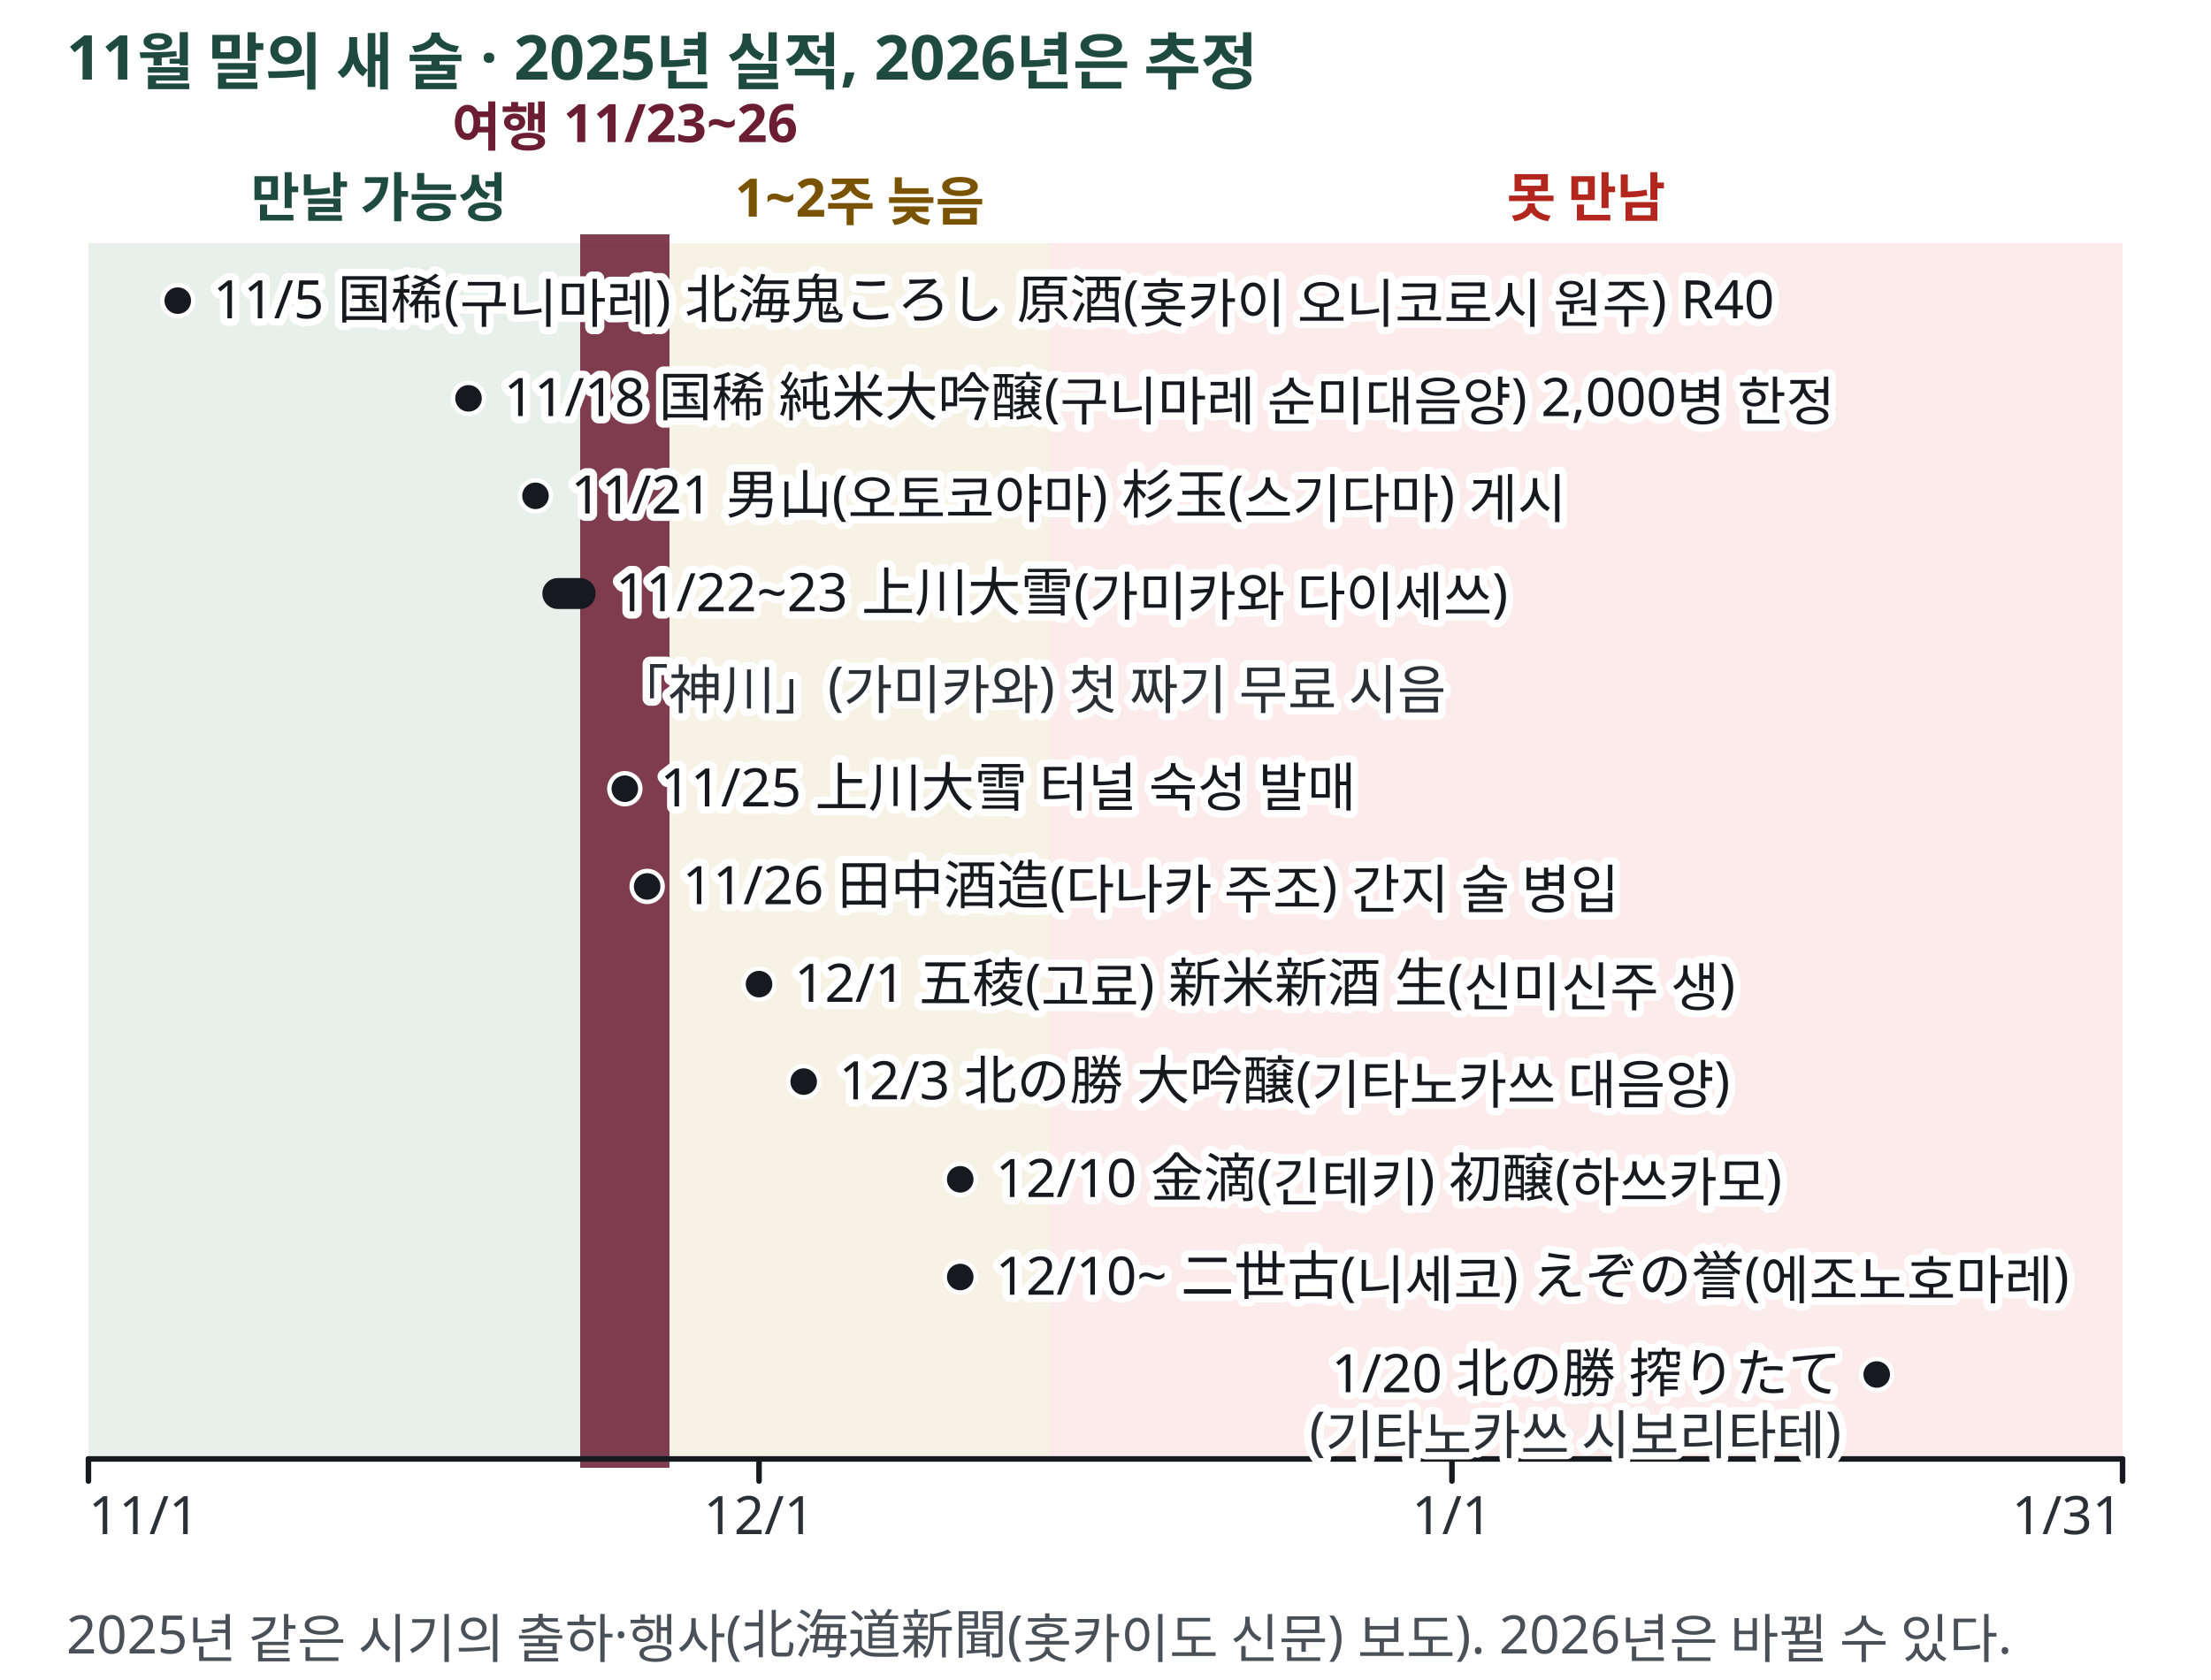
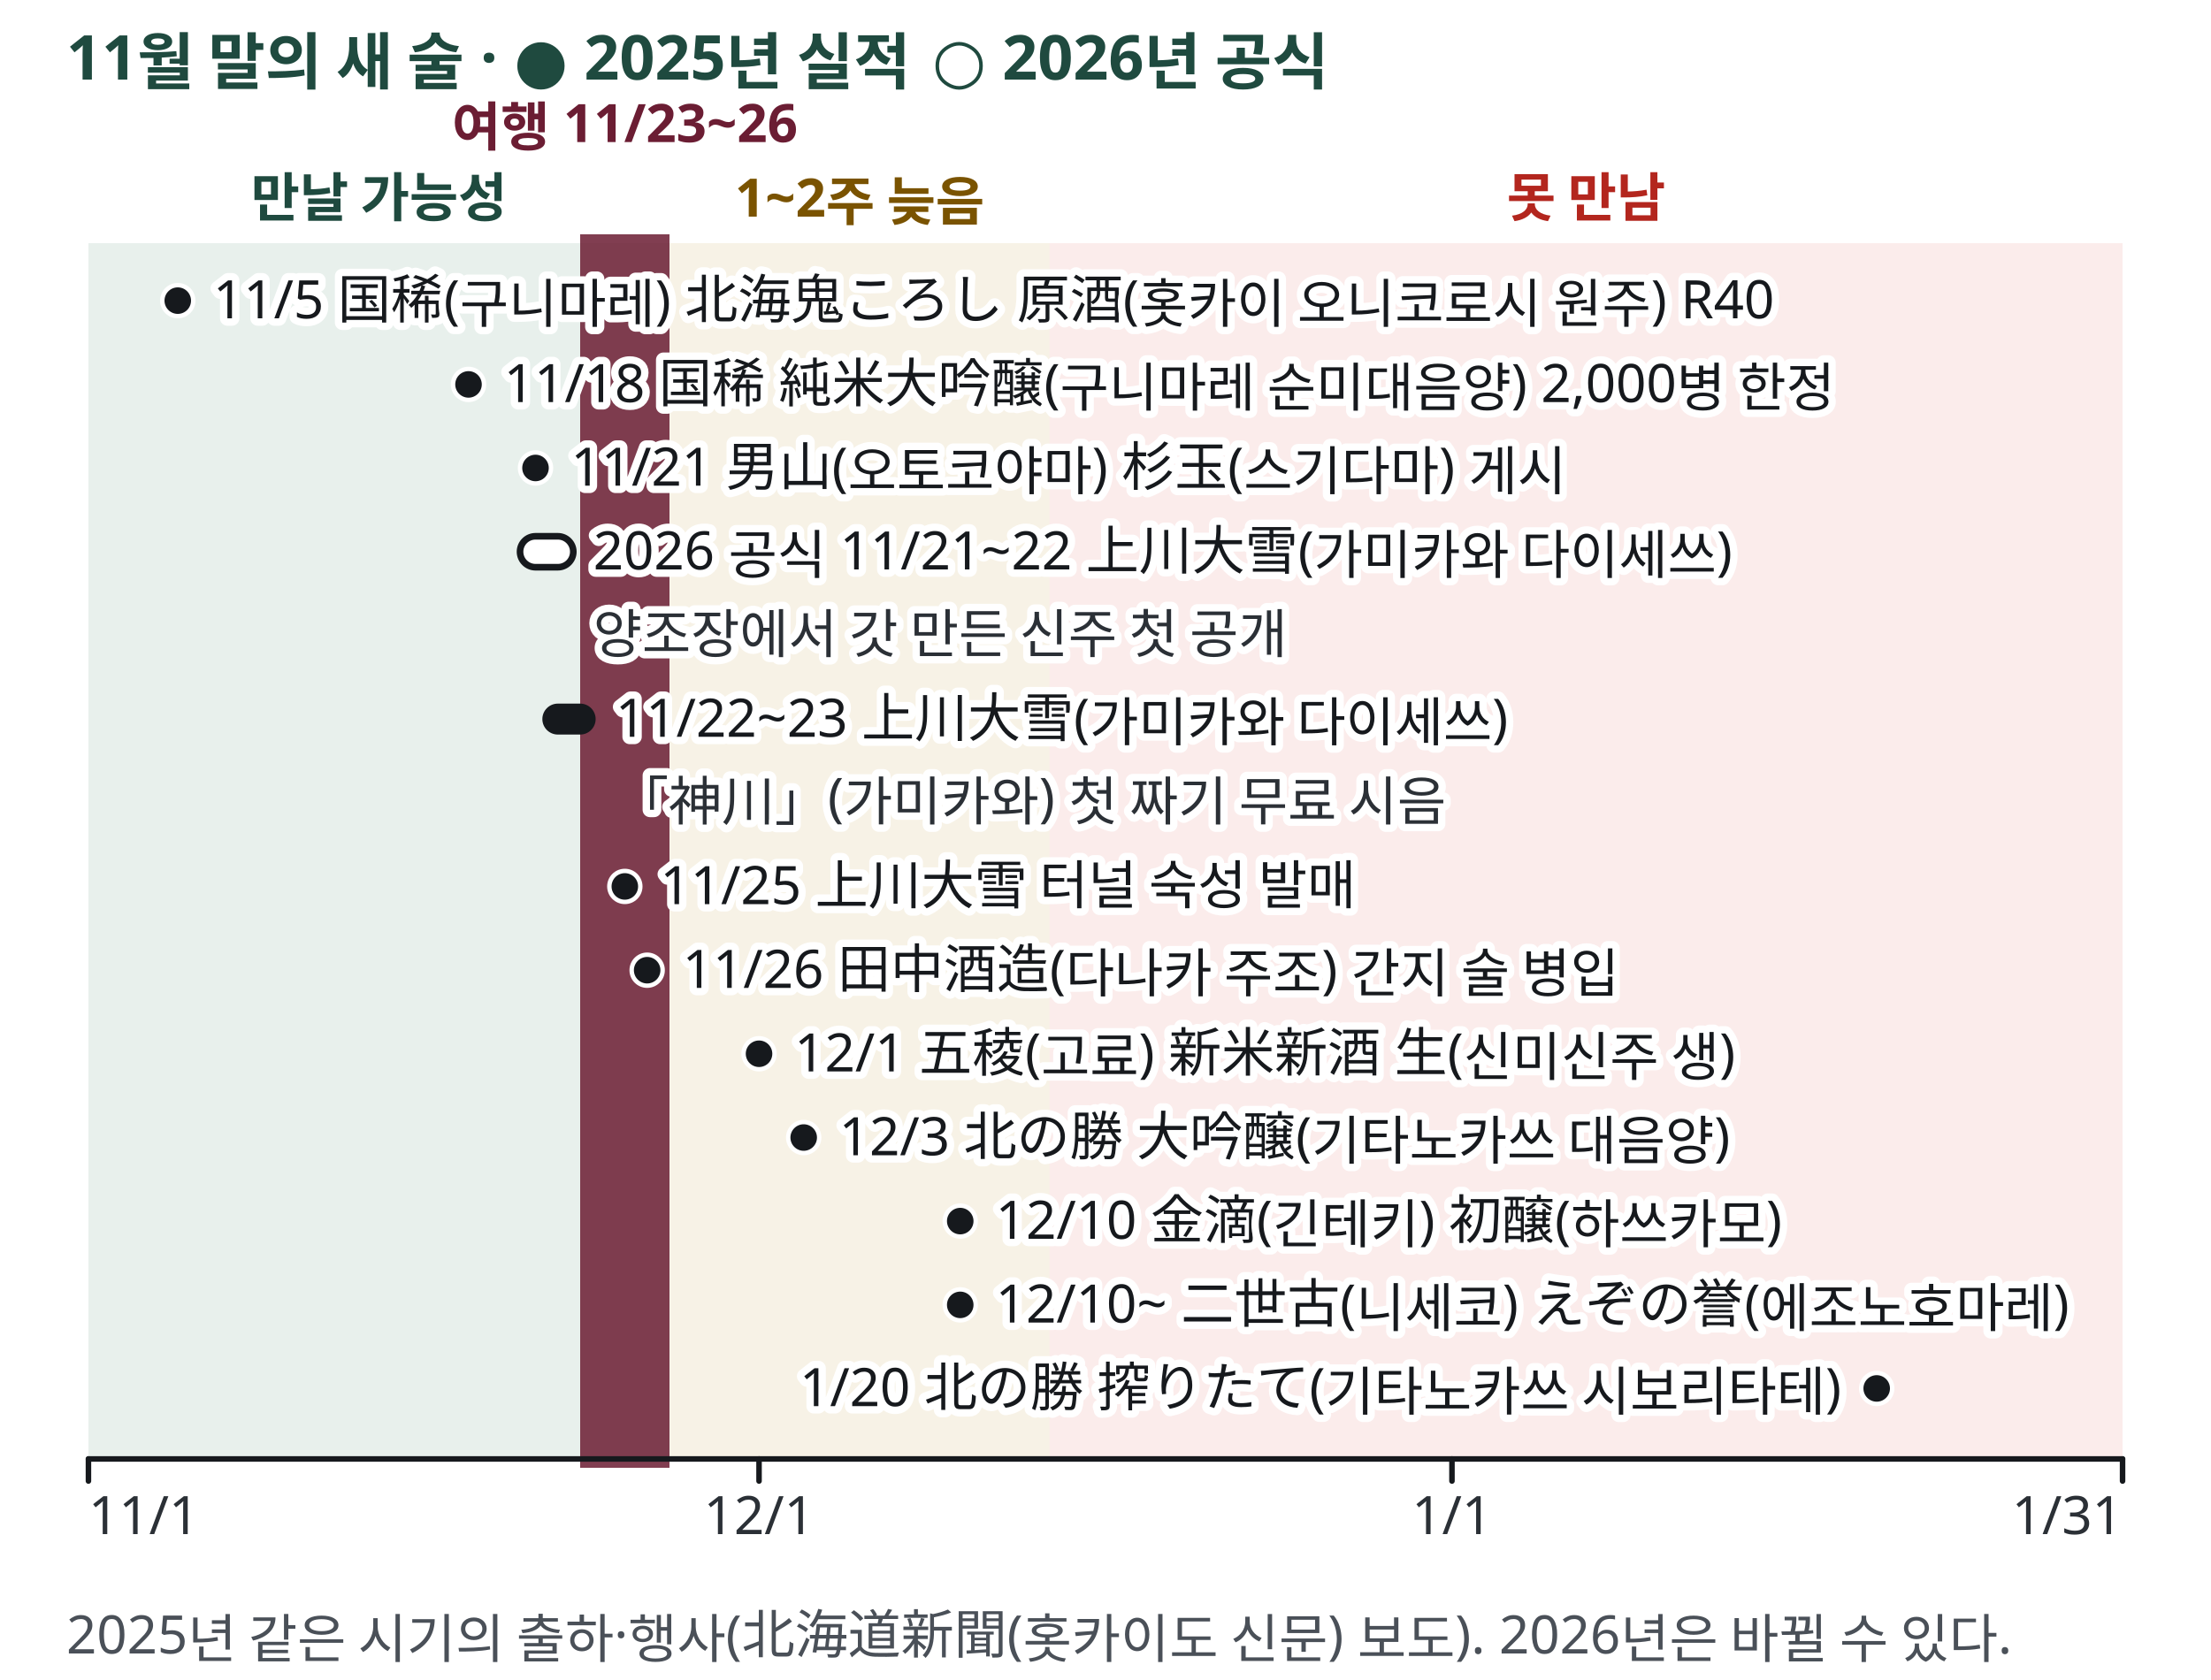
<svg xmlns="http://www.w3.org/2000/svg" viewBox="0 0 1000 760" width="1000" height="760" role="img" aria-labelledby="csc-t csc-d" font-family="'Noto Sans KR','Noto Sans JP',sans-serif" lang="ko">
  <rect width="1000" height="760" fill="#ffffff" />
-   <text x="30" y="36" font-size="28" font-weight="700" fill="#1f4a3f">11월 말의 새 술 · 2025년 실적, 2026년은 추정</text>
+   <text x="30" y="36" font-size="28" font-weight="700" fill="#1f4a3f">11월 말의 새 술 · ● 2025년 실적 ○ 2026년 공식</text>
  <rect x="40" y="110" width="262.9" height="550" fill="#e8f0ec" />
  <text x="171.4" y="98" font-size="24" font-weight="700" fill="#1f4a3f" text-anchor="middle">만날 가능성</text>
  <rect x="302.9" y="110" width="171.9" height="550" fill="#f7f2e6" />
  <text x="388.8" y="98" font-size="24" font-weight="700" fill="#7a5300" text-anchor="middle">1~2주 늦음</text>
  <rect x="474.7" y="110" width="485.3" height="550" fill="#fbeceb" />
  <text x="717.4" y="98" font-size="24" font-weight="700" fill="#b3261e" text-anchor="middle">못 만남</text>
  <rect x="262.4" y="106" width="40.4" height="558" fill="#6b1d33" fill-opacity="0.85" />
  <text x="282.6" y="66" font-size="24" font-weight="700" fill="#6b1d33" text-anchor="middle">여행 11/23~26</text>
  <line x1="40" y1="660" x2="40" y2="670" stroke="#16191d" stroke-width="2.5" stroke-linecap="round" />
  <text x="40" y="694" font-size="24" font-weight="500" fill="#2b3036">11/1</text>
  <line x1="343.3" y1="660" x2="343.3" y2="670" stroke="#16191d" stroke-width="2.5" stroke-linecap="round" />
  <text x="343.3" y="694" font-size="24" font-weight="500" fill="#2b3036" text-anchor="middle">12/1</text>
  <line x1="656.7" y1="660" x2="656.7" y2="670" stroke="#16191d" stroke-width="2.5" stroke-linecap="round" />
  <text x="656.7" y="694" font-size="24" font-weight="500" fill="#2b3036" text-anchor="middle">1/1</text>
  <line x1="960" y1="660" x2="960" y2="670" stroke="#16191d" stroke-width="2.5" stroke-linecap="round" />
  <text x="960" y="694" font-size="24" font-weight="500" fill="#2b3036" text-anchor="end">1/31</text>
  <line x1="40" y1="660" x2="960" y2="660" stroke="#16191d" stroke-width="2.5" stroke-linecap="round" />
  <circle cx="80.4" cy="136" r="7" fill="#16191d" stroke="#fff" stroke-width="2" />
  <text x="96.4" y="144" font-size="24" fill="#16191d" stroke="#ffffff" stroke-width="6.7" stroke-linejoin="round" paint-order="stroke">11/5 <tspan lang="ja" font-family="'Noto Sans JP','Noto Sans KR',sans-serif">国稀</tspan>(구니마레) <tspan lang="ja" font-family="'Noto Sans JP','Noto Sans KR',sans-serif">北海鬼ころし</tspan>
    <tspan lang="ja" font-family="'Noto Sans JP','Noto Sans KR',sans-serif">原酒</tspan>(홋카이 오니코로시 원주) R40</text>
-   <circle cx="211.9" cy="180.2" r="7" fill="#16191d" stroke="#fff" stroke-width="2" />
-   <text x="227.9" y="188.2" font-size="24" fill="#16191d" stroke="#ffffff" stroke-width="6.7" stroke-linejoin="round" paint-order="stroke">11/18 <tspan lang="ja" font-family="'Noto Sans JP','Noto Sans KR',sans-serif">国稀</tspan>
+   <circle cx="211.9" cy="173.9" r="7" fill="#16191d" stroke="#fff" stroke-width="2" />
+   <text x="227.9" y="181.9" font-size="24" fill="#16191d" stroke="#ffffff" stroke-width="6.7" stroke-linejoin="round" paint-order="stroke">11/18 <tspan lang="ja" font-family="'Noto Sans JP','Noto Sans KR',sans-serif">国稀</tspan>
    <tspan lang="ja" font-family="'Noto Sans JP','Noto Sans KR',sans-serif">純米大吟醸</tspan>(구니마레 순미대음양) 2,000병 한정</text>
-   <circle cx="242.2" cy="224.3" r="7" fill="#16191d" stroke="#fff" stroke-width="2" />
-   <text x="258.2" y="232.3" font-size="24" fill="#16191d" stroke="#ffffff" stroke-width="6.7" stroke-linejoin="round" paint-order="stroke">11/21 <tspan lang="ja" font-family="'Noto Sans JP','Noto Sans KR',sans-serif">男山</tspan>(오토코야마) <tspan lang="ja" font-family="'Noto Sans JP','Noto Sans KR',sans-serif">杉玉</tspan>(스기다마) 게시</text>
-   <rect x="245.3" y="261.5" width="24.1" height="14" rx="7" fill="#16191d" />
-   <text x="278.4" y="276.5" font-size="24" fill="#16191d" stroke="#ffffff" stroke-width="6.7" stroke-linejoin="round" paint-order="stroke">11/22~23 <tspan lang="ja" font-family="'Noto Sans JP','Noto Sans KR',sans-serif">上川大雪</tspan>(가미카와 다이세쓰)</text>
-   <text x="278.4" y="320.7" font-size="24" fill="#2b3036" stroke="#ffffff" stroke-width="6.7" stroke-linejoin="round" paint-order="stroke">「<tspan lang="ja" font-family="'Noto Sans JP','Noto Sans KR',sans-serif">神川</tspan>」(가미카와) 첫 짜기 무료 시음</text>
-   <circle cx="282.6" cy="356.8" r="7" fill="#16191d" stroke="#fff" stroke-width="2" />
-   <text x="298.6" y="364.8" font-size="24" fill="#16191d" stroke="#ffffff" stroke-width="6.7" stroke-linejoin="round" paint-order="stroke">11/25 <tspan lang="ja" font-family="'Noto Sans JP','Noto Sans KR',sans-serif">上川大雪</tspan> 터널 숙성 발매</text>
-   <circle cx="292.7" cy="401" r="7" fill="#16191d" stroke="#fff" stroke-width="2" />
-   <text x="308.7" y="409" font-size="24" fill="#16191d" stroke="#ffffff" stroke-width="6.7" stroke-linejoin="round" paint-order="stroke">11/26 <tspan lang="ja" font-family="'Noto Sans JP','Noto Sans KR',sans-serif">田中酒造</tspan>(다나카 주조) 간지 술 병입</text>
-   <circle cx="343.3" cy="445.2" r="7" fill="#16191d" stroke="#fff" stroke-width="2" />
-   <text x="359.3" y="453.2" font-size="24" fill="#16191d" stroke="#ffffff" stroke-width="6.7" stroke-linejoin="round" paint-order="stroke">12/1 <tspan lang="ja" font-family="'Noto Sans JP','Noto Sans KR',sans-serif">五稜</tspan>(고료) <tspan lang="ja" font-family="'Noto Sans JP','Noto Sans KR',sans-serif">新米新酒</tspan>
+   <circle cx="242.2" cy="211.7" r="7" fill="#16191d" stroke="#fff" stroke-width="2" />
+   <text x="258.2" y="219.7" font-size="24" fill="#16191d" stroke="#ffffff" stroke-width="6.7" stroke-linejoin="round" paint-order="stroke">11/21 <tspan lang="ja" font-family="'Noto Sans JP','Noto Sans KR',sans-serif">男山</tspan>(오토코야마) <tspan lang="ja" font-family="'Noto Sans JP','Noto Sans KR',sans-serif">杉玉</tspan>(스기다마) 게시</text>
+   <rect x="235.2" y="242.6" width="24.1" height="14" rx="7" fill="#ffffff" stroke="#16191d" stroke-width="3" />
+   <text x="268.3" y="257.6" font-size="24" fill="#16191d" stroke="#ffffff" stroke-width="6.7" stroke-linejoin="round" paint-order="stroke">2026 공식 11/21~22 <tspan lang="ja" font-family="'Noto Sans JP','Noto Sans KR',sans-serif">上川大雪</tspan>(가미카와 다이세쓰)</text>
+   <text x="268.3" y="295.4" font-size="24" fill="#2b3036" stroke="#ffffff" stroke-width="6.7" stroke-linejoin="round" paint-order="stroke">양조장에서 갓 만든 신주 첫 공개</text>
+   <rect x="245.3" y="318.3" width="24.1" height="14" rx="7" fill="#16191d" />
+   <text x="278.4" y="333.3" font-size="24" fill="#16191d" stroke="#ffffff" stroke-width="6.7" stroke-linejoin="round" paint-order="stroke">11/22~23 <tspan lang="ja" font-family="'Noto Sans JP','Noto Sans KR',sans-serif">上川大雪</tspan>(가미카와 다이세쓰)</text>
+   <text x="278.4" y="371.1" font-size="24" fill="#2b3036" stroke="#ffffff" stroke-width="6.7" stroke-linejoin="round" paint-order="stroke">「<tspan lang="ja" font-family="'Noto Sans JP','Noto Sans KR',sans-serif">神川</tspan>」(가미카와) 첫 짜기 무료 시음</text>
+   <circle cx="282.6" cy="401" r="7" fill="#16191d" stroke="#fff" stroke-width="2" />
+   <text x="298.6" y="409" font-size="24" fill="#16191d" stroke="#ffffff" stroke-width="6.7" stroke-linejoin="round" paint-order="stroke">11/25 <tspan lang="ja" font-family="'Noto Sans JP','Noto Sans KR',sans-serif">上川大雪</tspan> 터널 숙성 발매</text>
+   <circle cx="292.7" cy="438.9" r="7" fill="#16191d" stroke="#fff" stroke-width="2" />
+   <text x="308.7" y="446.9" font-size="24" fill="#16191d" stroke="#ffffff" stroke-width="6.7" stroke-linejoin="round" paint-order="stroke">11/26 <tspan lang="ja" font-family="'Noto Sans JP','Noto Sans KR',sans-serif">田中酒造</tspan>(다나카 주조) 간지 술 병입</text>
+   <circle cx="343.3" cy="476.7" r="7" fill="#16191d" stroke="#fff" stroke-width="2" />
+   <text x="359.3" y="484.7" font-size="24" fill="#16191d" stroke="#ffffff" stroke-width="6.7" stroke-linejoin="round" paint-order="stroke">12/1 <tspan lang="ja" font-family="'Noto Sans JP','Noto Sans KR',sans-serif">五稜</tspan>(고료) <tspan lang="ja" font-family="'Noto Sans JP','Noto Sans KR',sans-serif">新米新酒</tspan>
    <tspan lang="ja" font-family="'Noto Sans JP','Noto Sans KR',sans-serif">生</tspan>(신미신주 생)</text>
-   <circle cx="363.5" cy="489.3" r="7" fill="#16191d" stroke="#fff" stroke-width="2" />
-   <text x="379.5" y="497.3" font-size="24" fill="#16191d" stroke="#ffffff" stroke-width="6.7" stroke-linejoin="round" paint-order="stroke">12/3 <tspan lang="ja" font-family="'Noto Sans JP','Noto Sans KR',sans-serif">北の勝</tspan>
+   <circle cx="363.5" cy="514.6" r="7" fill="#16191d" stroke="#fff" stroke-width="2" />
+   <text x="379.5" y="522.6" font-size="24" fill="#16191d" stroke="#ffffff" stroke-width="6.7" stroke-linejoin="round" paint-order="stroke">12/3 <tspan lang="ja" font-family="'Noto Sans JP','Noto Sans KR',sans-serif">北の勝</tspan>
    <tspan lang="ja" font-family="'Noto Sans JP','Noto Sans KR',sans-serif">大吟醸</tspan>(기타노카쓰 대음양)</text>
-   <circle cx="434.3" cy="533.5" r="7" fill="#16191d" stroke="#fff" stroke-width="2" />
-   <text x="450.3" y="541.5" font-size="24" fill="#16191d" stroke="#ffffff" stroke-width="6.7" stroke-linejoin="round" paint-order="stroke">12/10 <tspan lang="ja" font-family="'Noto Sans JP','Noto Sans KR',sans-serif">金滴</tspan>(긴테키) <tspan lang="ja" font-family="'Noto Sans JP','Noto Sans KR',sans-serif">初醸</tspan>(하쓰카모)</text>
-   <circle cx="434.3" cy="577.7" r="7" fill="#16191d" stroke="#fff" stroke-width="2" />
-   <text x="450.3" y="585.7" font-size="24" fill="#16191d" stroke="#ffffff" stroke-width="6.7" stroke-linejoin="round" paint-order="stroke">12/10~ <tspan lang="ja" font-family="'Noto Sans JP','Noto Sans KR',sans-serif">二世古</tspan>(니세코) <tspan lang="ja" font-family="'Noto Sans JP','Noto Sans KR',sans-serif">えぞの誉</tspan>(에조노호마레)</text>
-   <circle cx="848.8" cy="621.8" r="7" fill="#16191d" stroke="#fff" stroke-width="2" />
-   <text x="832.8" y="629.8" font-size="24" fill="#16191d" text-anchor="end" stroke="#ffffff" stroke-width="6.7" stroke-linejoin="round" paint-order="stroke">1/20 <tspan lang="ja" font-family="'Noto Sans JP','Noto Sans KR',sans-serif">北の勝</tspan>
-     <tspan lang="ja" font-family="'Noto Sans JP','Noto Sans KR',sans-serif">搾りたて</tspan>
-   </text>
-   <text x="832.8" y="655.8" font-size="24" fill="#2b3036" text-anchor="end" stroke="#ffffff" stroke-width="6.7" stroke-linejoin="round" paint-order="stroke">(기타노카쓰 시보리타테)</text>
+   <circle cx="434.3" cy="552.4" r="7" fill="#16191d" stroke="#fff" stroke-width="2" />
+   <text x="450.3" y="560.4" font-size="24" fill="#16191d" stroke="#ffffff" stroke-width="6.7" stroke-linejoin="round" paint-order="stroke">12/10 <tspan lang="ja" font-family="'Noto Sans JP','Noto Sans KR',sans-serif">金滴</tspan>(긴테키) <tspan lang="ja" font-family="'Noto Sans JP','Noto Sans KR',sans-serif">初醸</tspan>(하쓰카모)</text>
+   <circle cx="434.3" cy="590.3" r="7" fill="#16191d" stroke="#fff" stroke-width="2" />
+   <text x="450.3" y="598.3" font-size="24" fill="#16191d" stroke="#ffffff" stroke-width="6.7" stroke-linejoin="round" paint-order="stroke">12/10~ <tspan lang="ja" font-family="'Noto Sans JP','Noto Sans KR',sans-serif">二世古</tspan>(니세코) <tspan lang="ja" font-family="'Noto Sans JP','Noto Sans KR',sans-serif">えぞの誉</tspan>(에조노호마레)</text>
+   <circle cx="848.8" cy="628.1" r="7" fill="#16191d" stroke="#fff" stroke-width="2" />
+   <text x="832.8" y="636.1" font-size="24" fill="#16191d" text-anchor="end" stroke="#ffffff" stroke-width="6.7" stroke-linejoin="round" paint-order="stroke">1/20 <tspan lang="ja" font-family="'Noto Sans JP','Noto Sans KR',sans-serif">北の勝</tspan>
+     <tspan lang="ja" font-family="'Noto Sans JP','Noto Sans KR',sans-serif">搾りたて</tspan>(기타노카쓰 시보리타테)</text>
  <text x="30" y="748" font-size="24" fill="#4a5058">2025년 같은 시기의 출하·행사(<tspan lang="ja" font-family="'Noto Sans JP','Noto Sans KR',sans-serif">北海道新聞</tspan>(홋카이도 신문) 보도). 2026년은 바뀔 수 있다.</text>
</svg>
